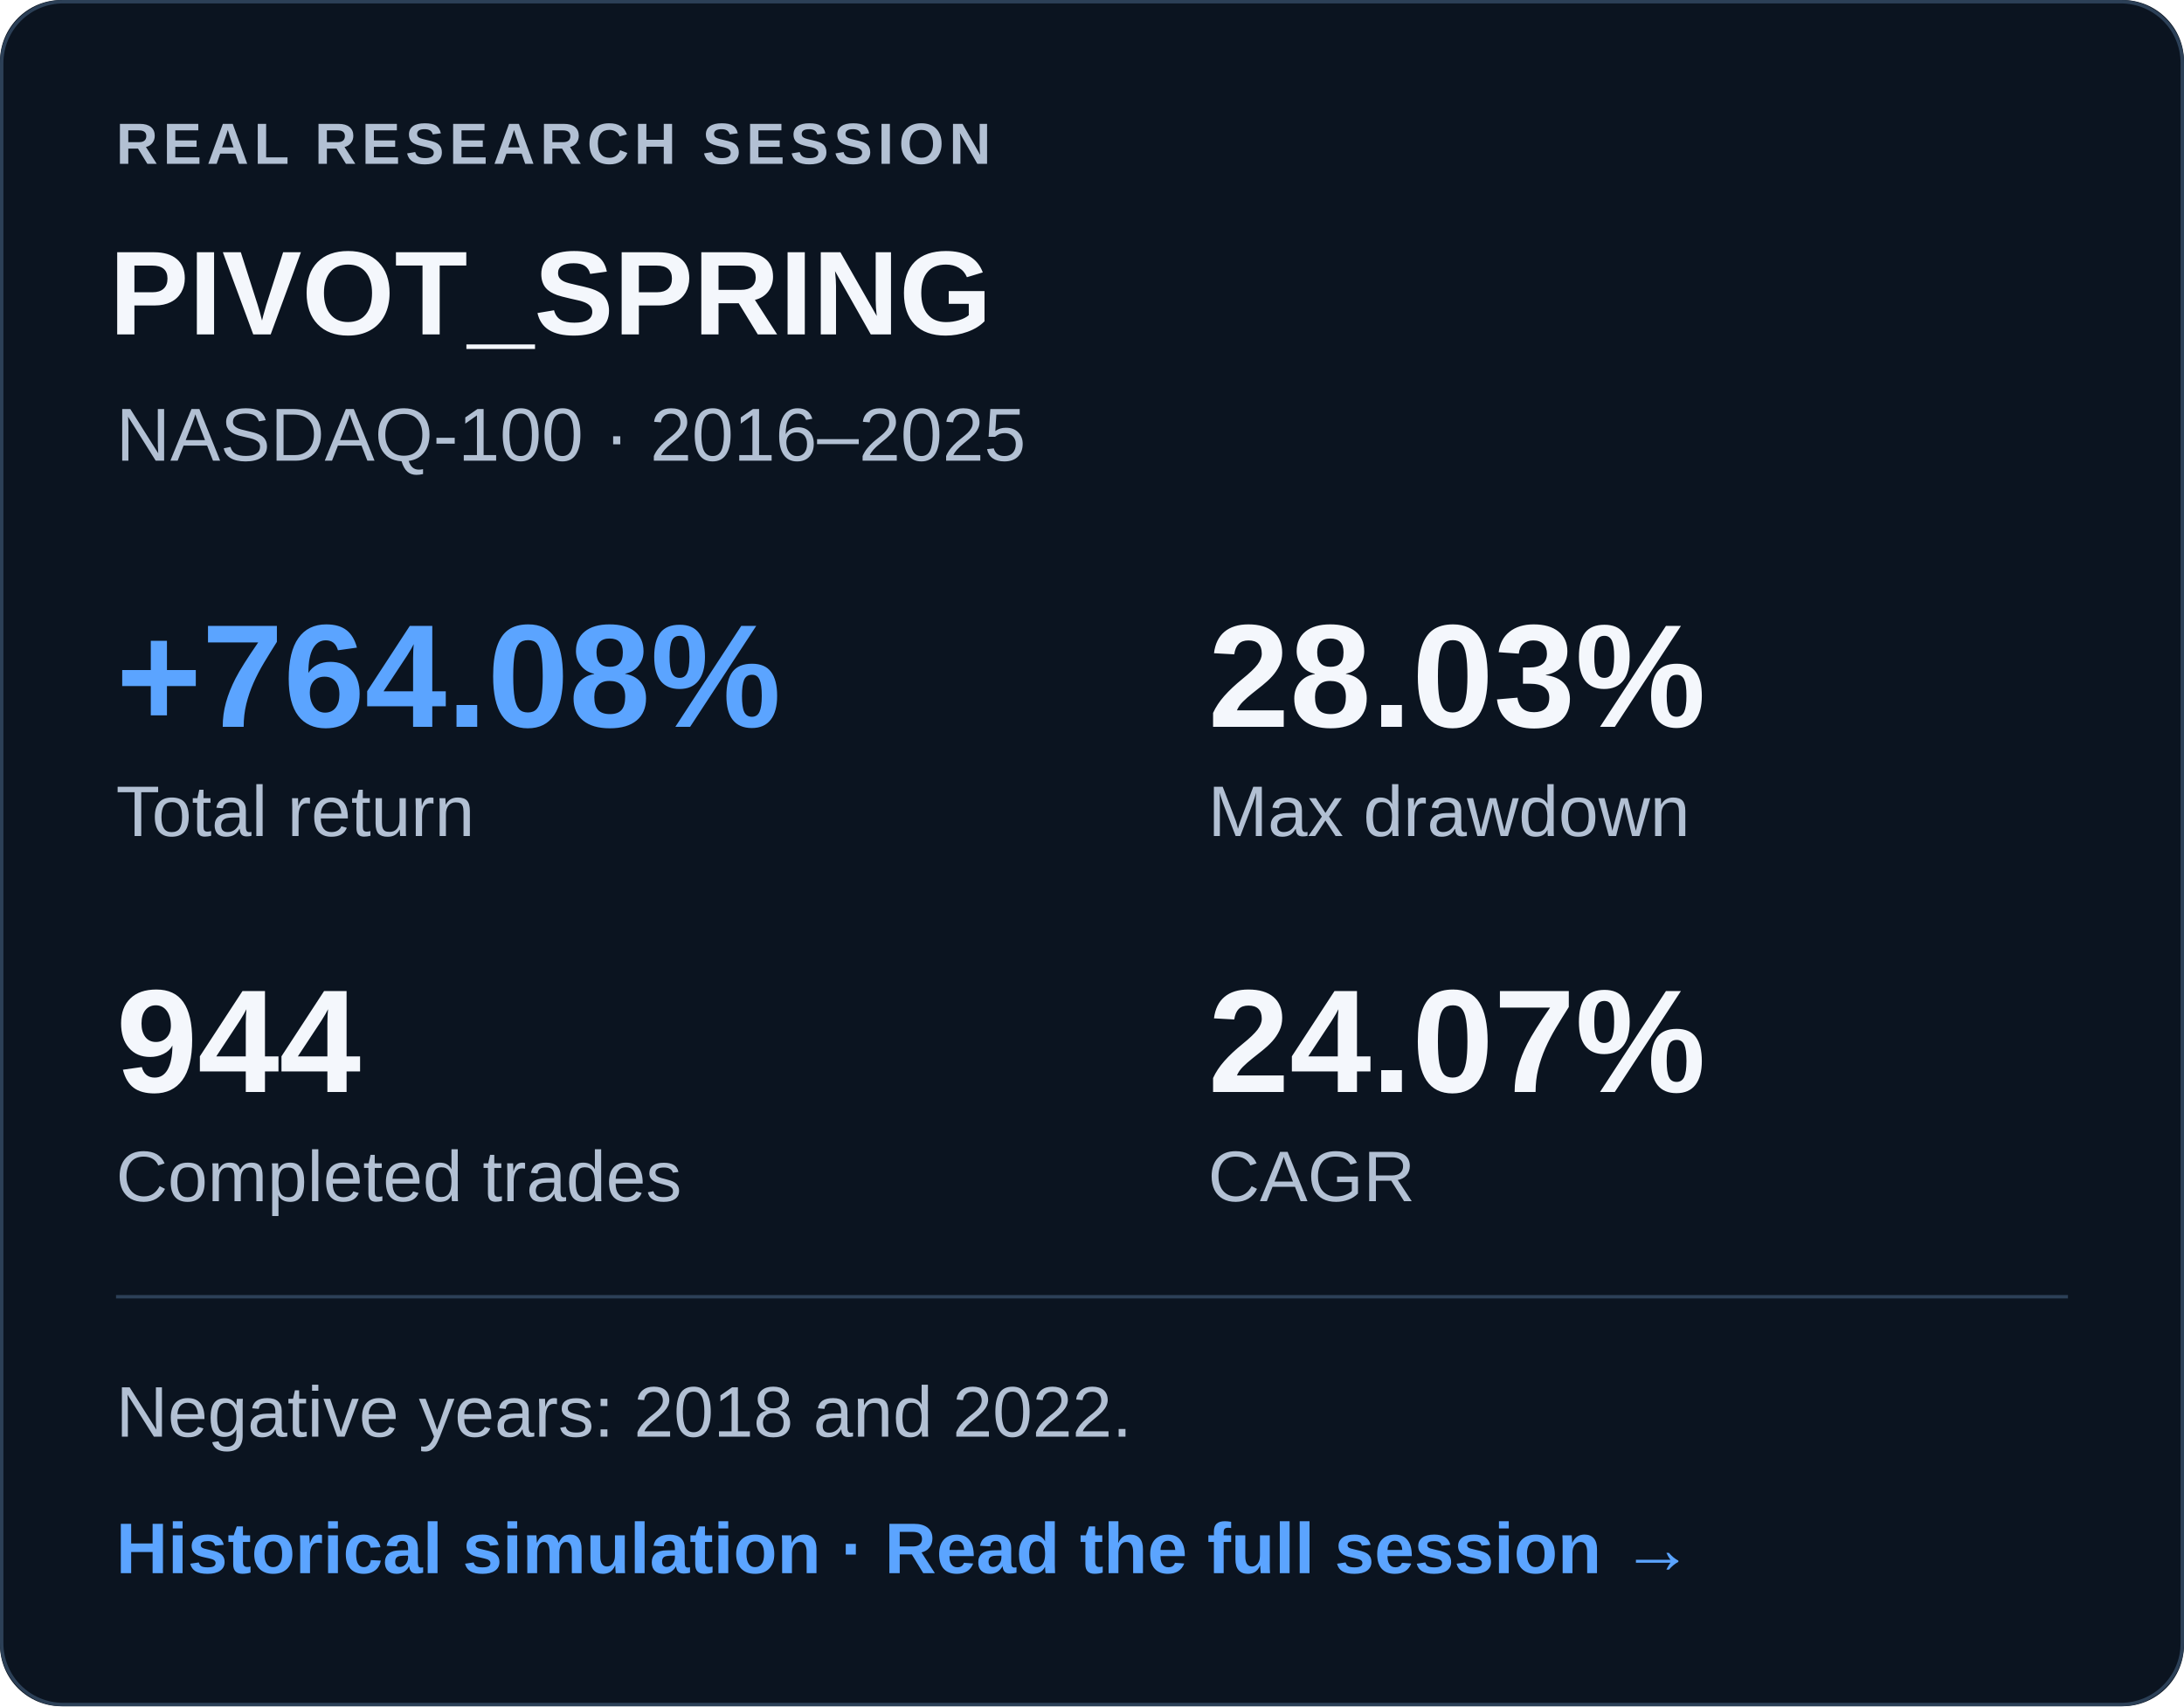
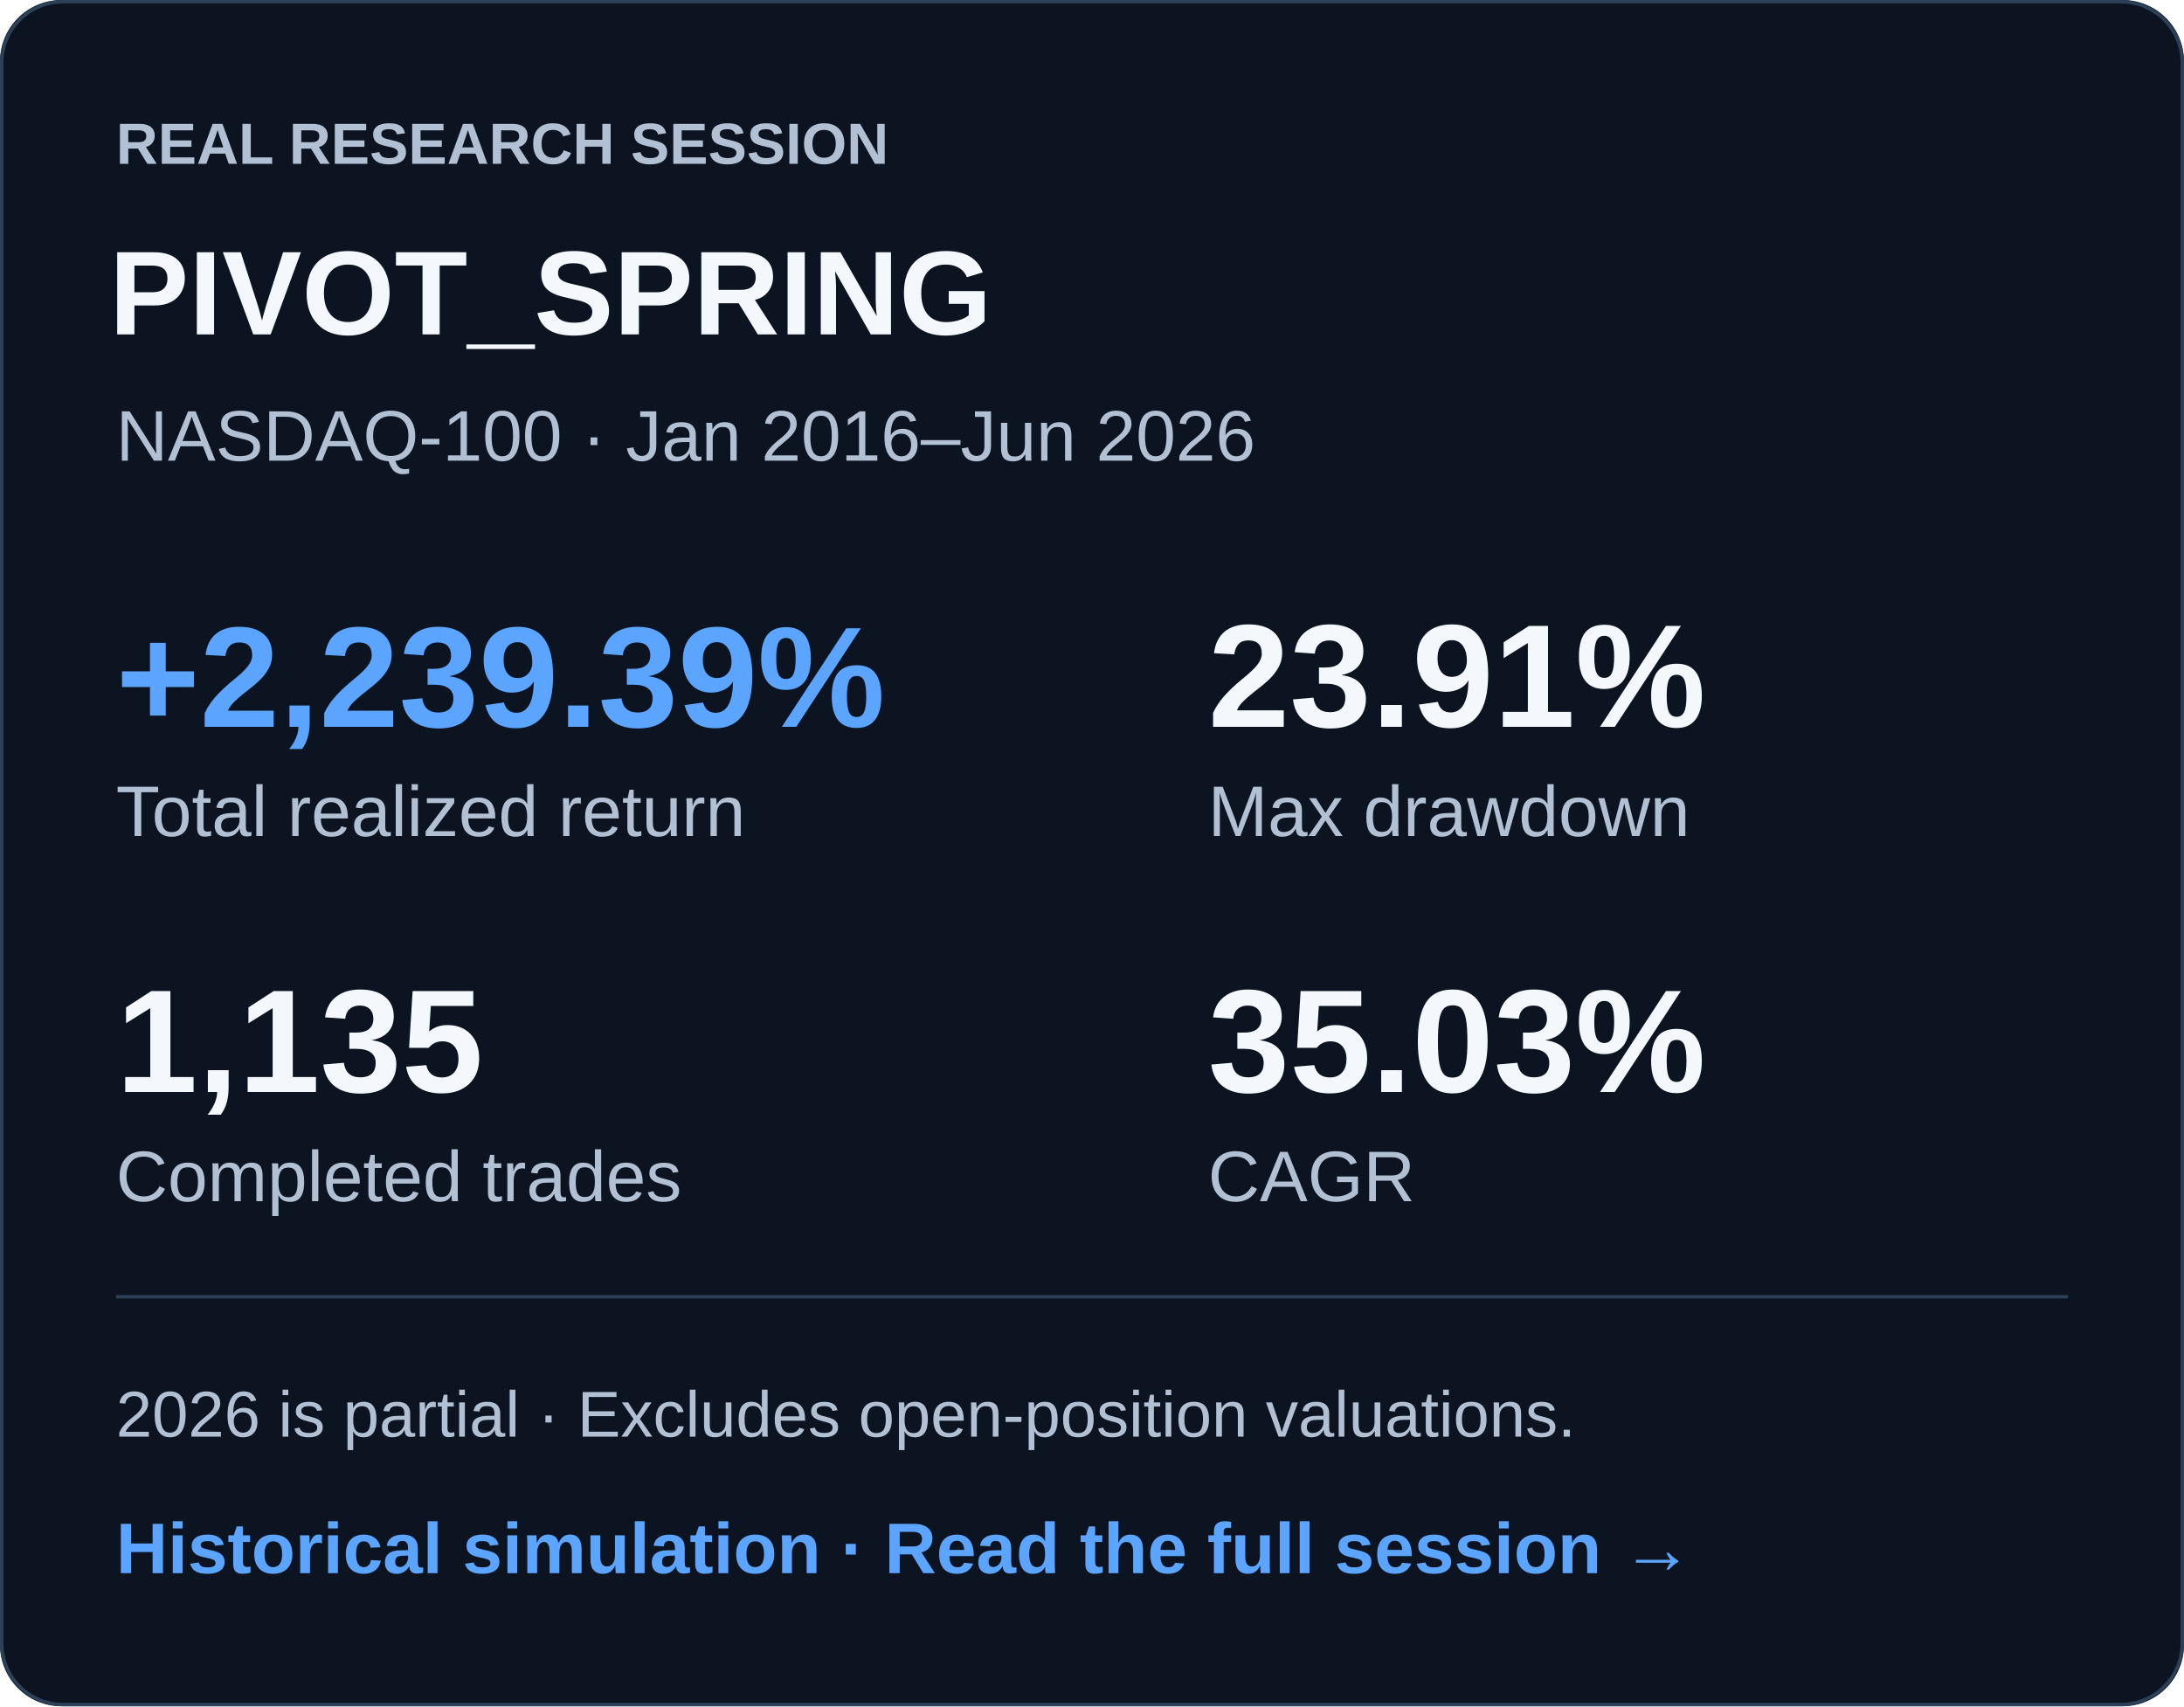
<svg xmlns="http://www.w3.org/2000/svg" width="640" height="500" viewBox="0 0 640 500" role="img" aria-labelledby="title description">
  <rect width="640" height="500" rx="18" fill="#0b1420" />
-   <style>text{font-family:Manrope,"Segoe UI",Arial,sans-serif} .mono{font-family:"DM Mono",Consolas,monospace}</style>
-   <rect x="0.5" y="0.5" width="639" height="499" rx="18" fill="none" stroke="#2c4057" />
-   <text x="34" y="48" font-size="17" font-weight="800" fill="#b2c0d3" letter-spacing="1.5">REAL RESEARCH SESSION</text>
-   <text x="32" y="98" font-size="35" font-weight="800" fill="#f4f7fc">PIVOT_SPRING</text>
-   <text x="34" y="135" font-size="22" font-weight="400" fill="#b2c0d3">NASDAQ-100 · 2016–2025</text>
-   <text x="34" y="213" font-size="43" font-weight="800" fill="#5ba4ff">+764.08%</text>
-   <text x="34" y="245" font-size="21" font-weight="400" fill="#b2c0d3">Total return</text>
-   <text x="354" y="213" font-size="43" font-weight="800" fill="#f4f7fc">28.03%</text>
-   <text x="354" y="245" font-size="21" font-weight="400" fill="#b2c0d3">Max drawdown</text>
-   <text x="34" y="320" font-size="43" font-weight="800" fill="#f4f7fc">944</text>
-   <text x="34" y="352" font-size="21" font-weight="400" fill="#b2c0d3">Completed trades</text>
-   <text x="354" y="320" font-size="43" font-weight="800" fill="#f4f7fc">24.07%</text>
-   <text x="354" y="352" font-size="21" font-weight="400" fill="#b2c0d3">CAGR</text>
+   <rect x=".5" y=".5" width="639" height="499" rx="18" fill="none" stroke="#2c4057" />
+   <style>text{font-family:Manrope,"Segoe UI",Arial,sans-serif}</style>
+   <text x="34" y="48" font-size="17" font-weight="800" fill="#b2c0d3" text-anchor="start">REAL RESEARCH SESSION</text>
+   <text x="32" y="98" font-size="35" font-weight="800" fill="#f4f7fc" text-anchor="start">PIVOT_SPRING</text>
+   <text x="34" y="135" font-size="21" font-weight="400" fill="#b2c0d3" text-anchor="start">NASDAQ-100 · Jan 2016–Jun 2026</text>
+   <text x="34" y="213" font-size="42" font-weight="800" fill="#5ba4ff" text-anchor="start">+2,239.39%</text>
+   <text x="34" y="245" font-size="21" font-weight="400" fill="#b2c0d3" text-anchor="start">Total realized return</text>
+   <text x="354" y="213" font-size="43" font-weight="800" fill="#f4f7fc" text-anchor="start">23.91%</text>
+   <text x="354" y="245" font-size="21" font-weight="400" fill="#b2c0d3" text-anchor="start">Max drawdown</text>
+   <text x="34" y="320" font-size="43" font-weight="800" fill="#f4f7fc" text-anchor="start">1,135</text>
+   <text x="34" y="352" font-size="21" font-weight="400" fill="#b2c0d3" text-anchor="start">Completed trades</text>
+   <text x="354" y="320" font-size="43" font-weight="800" fill="#f4f7fc" text-anchor="start">35.03%</text>
+   <text x="354" y="352" font-size="21" font-weight="400" fill="#b2c0d3" text-anchor="start">CAGR</text>
  <line x1="34" y1="380" x2="606" y2="380" stroke="#2c4057" />
-   <text x="34" y="421" font-size="21" font-weight="500" fill="#b2c0d3">Negative years: 2018 and 2022.</text>
-   <text x="34" y="461" font-size="21" font-weight="600" fill="#5ba4ff">Historical simulation · Read the full session →</text>
+   <text x="34" y="421" font-size="19" font-weight="400" fill="#b2c0d3" text-anchor="start">2026 is partial · Excludes open-position valuations.</text>
+   <text x="34" y="461" font-size="21" font-weight="600" fill="#5ba4ff" text-anchor="start">Historical simulation · Read the full session →</text>
</svg>
